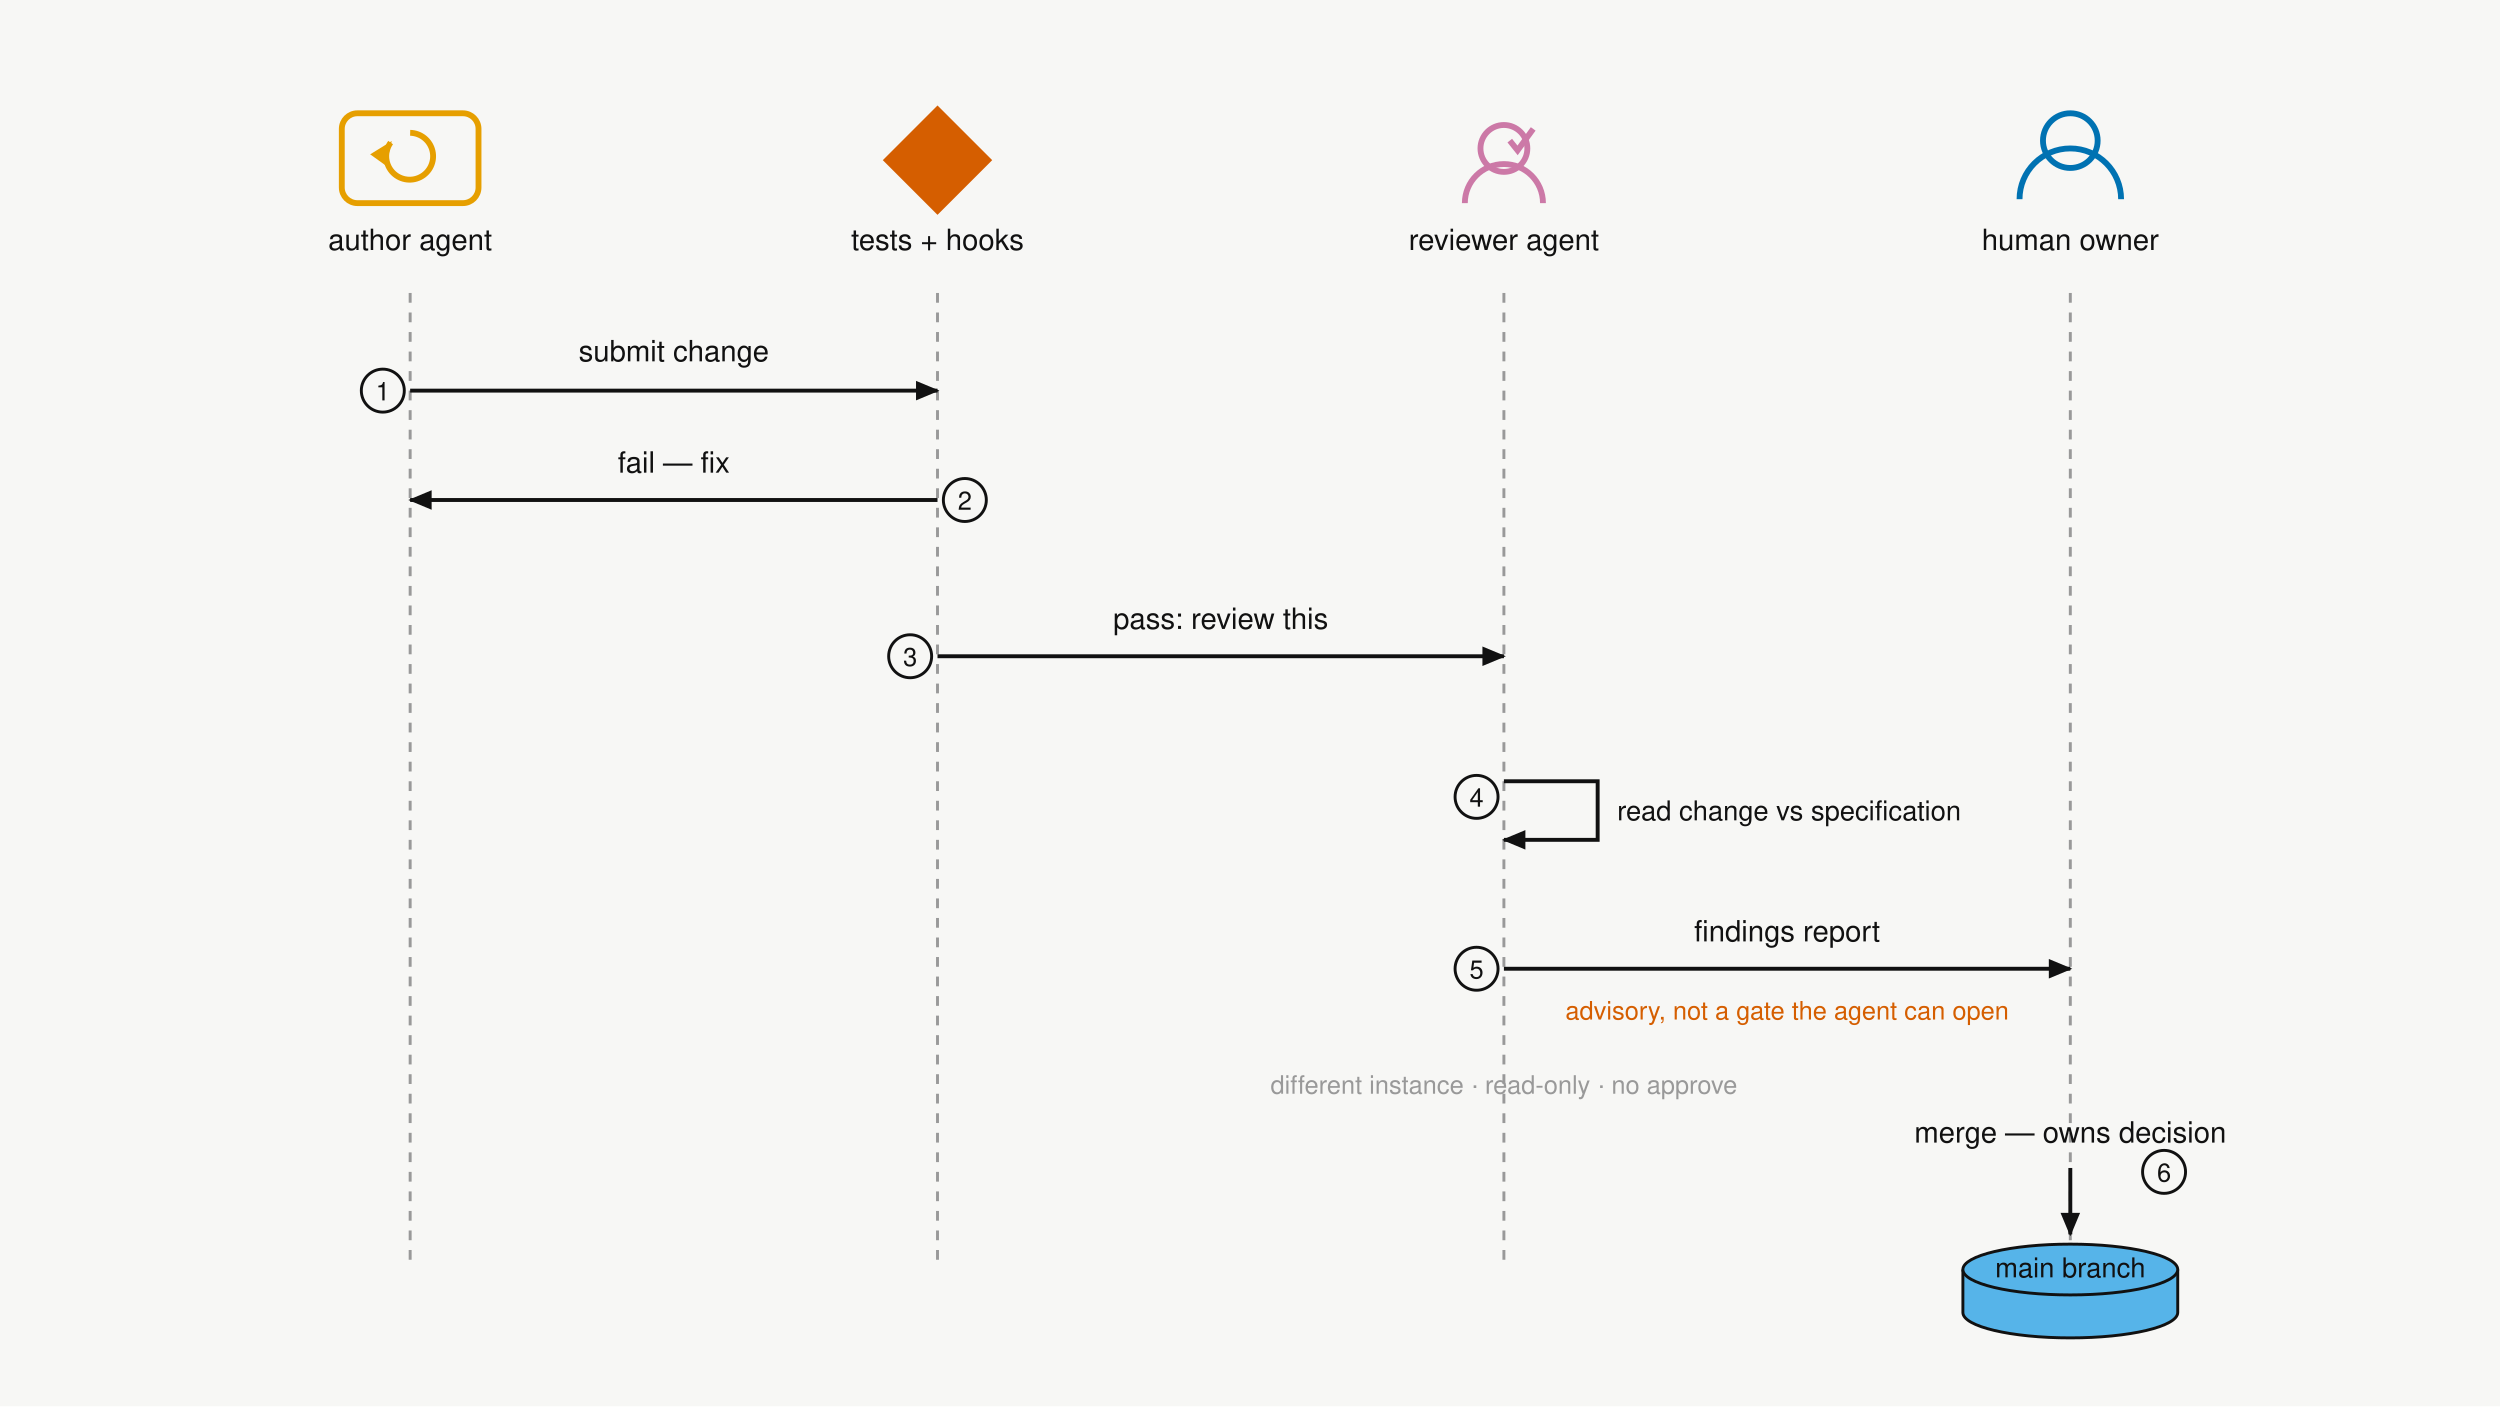
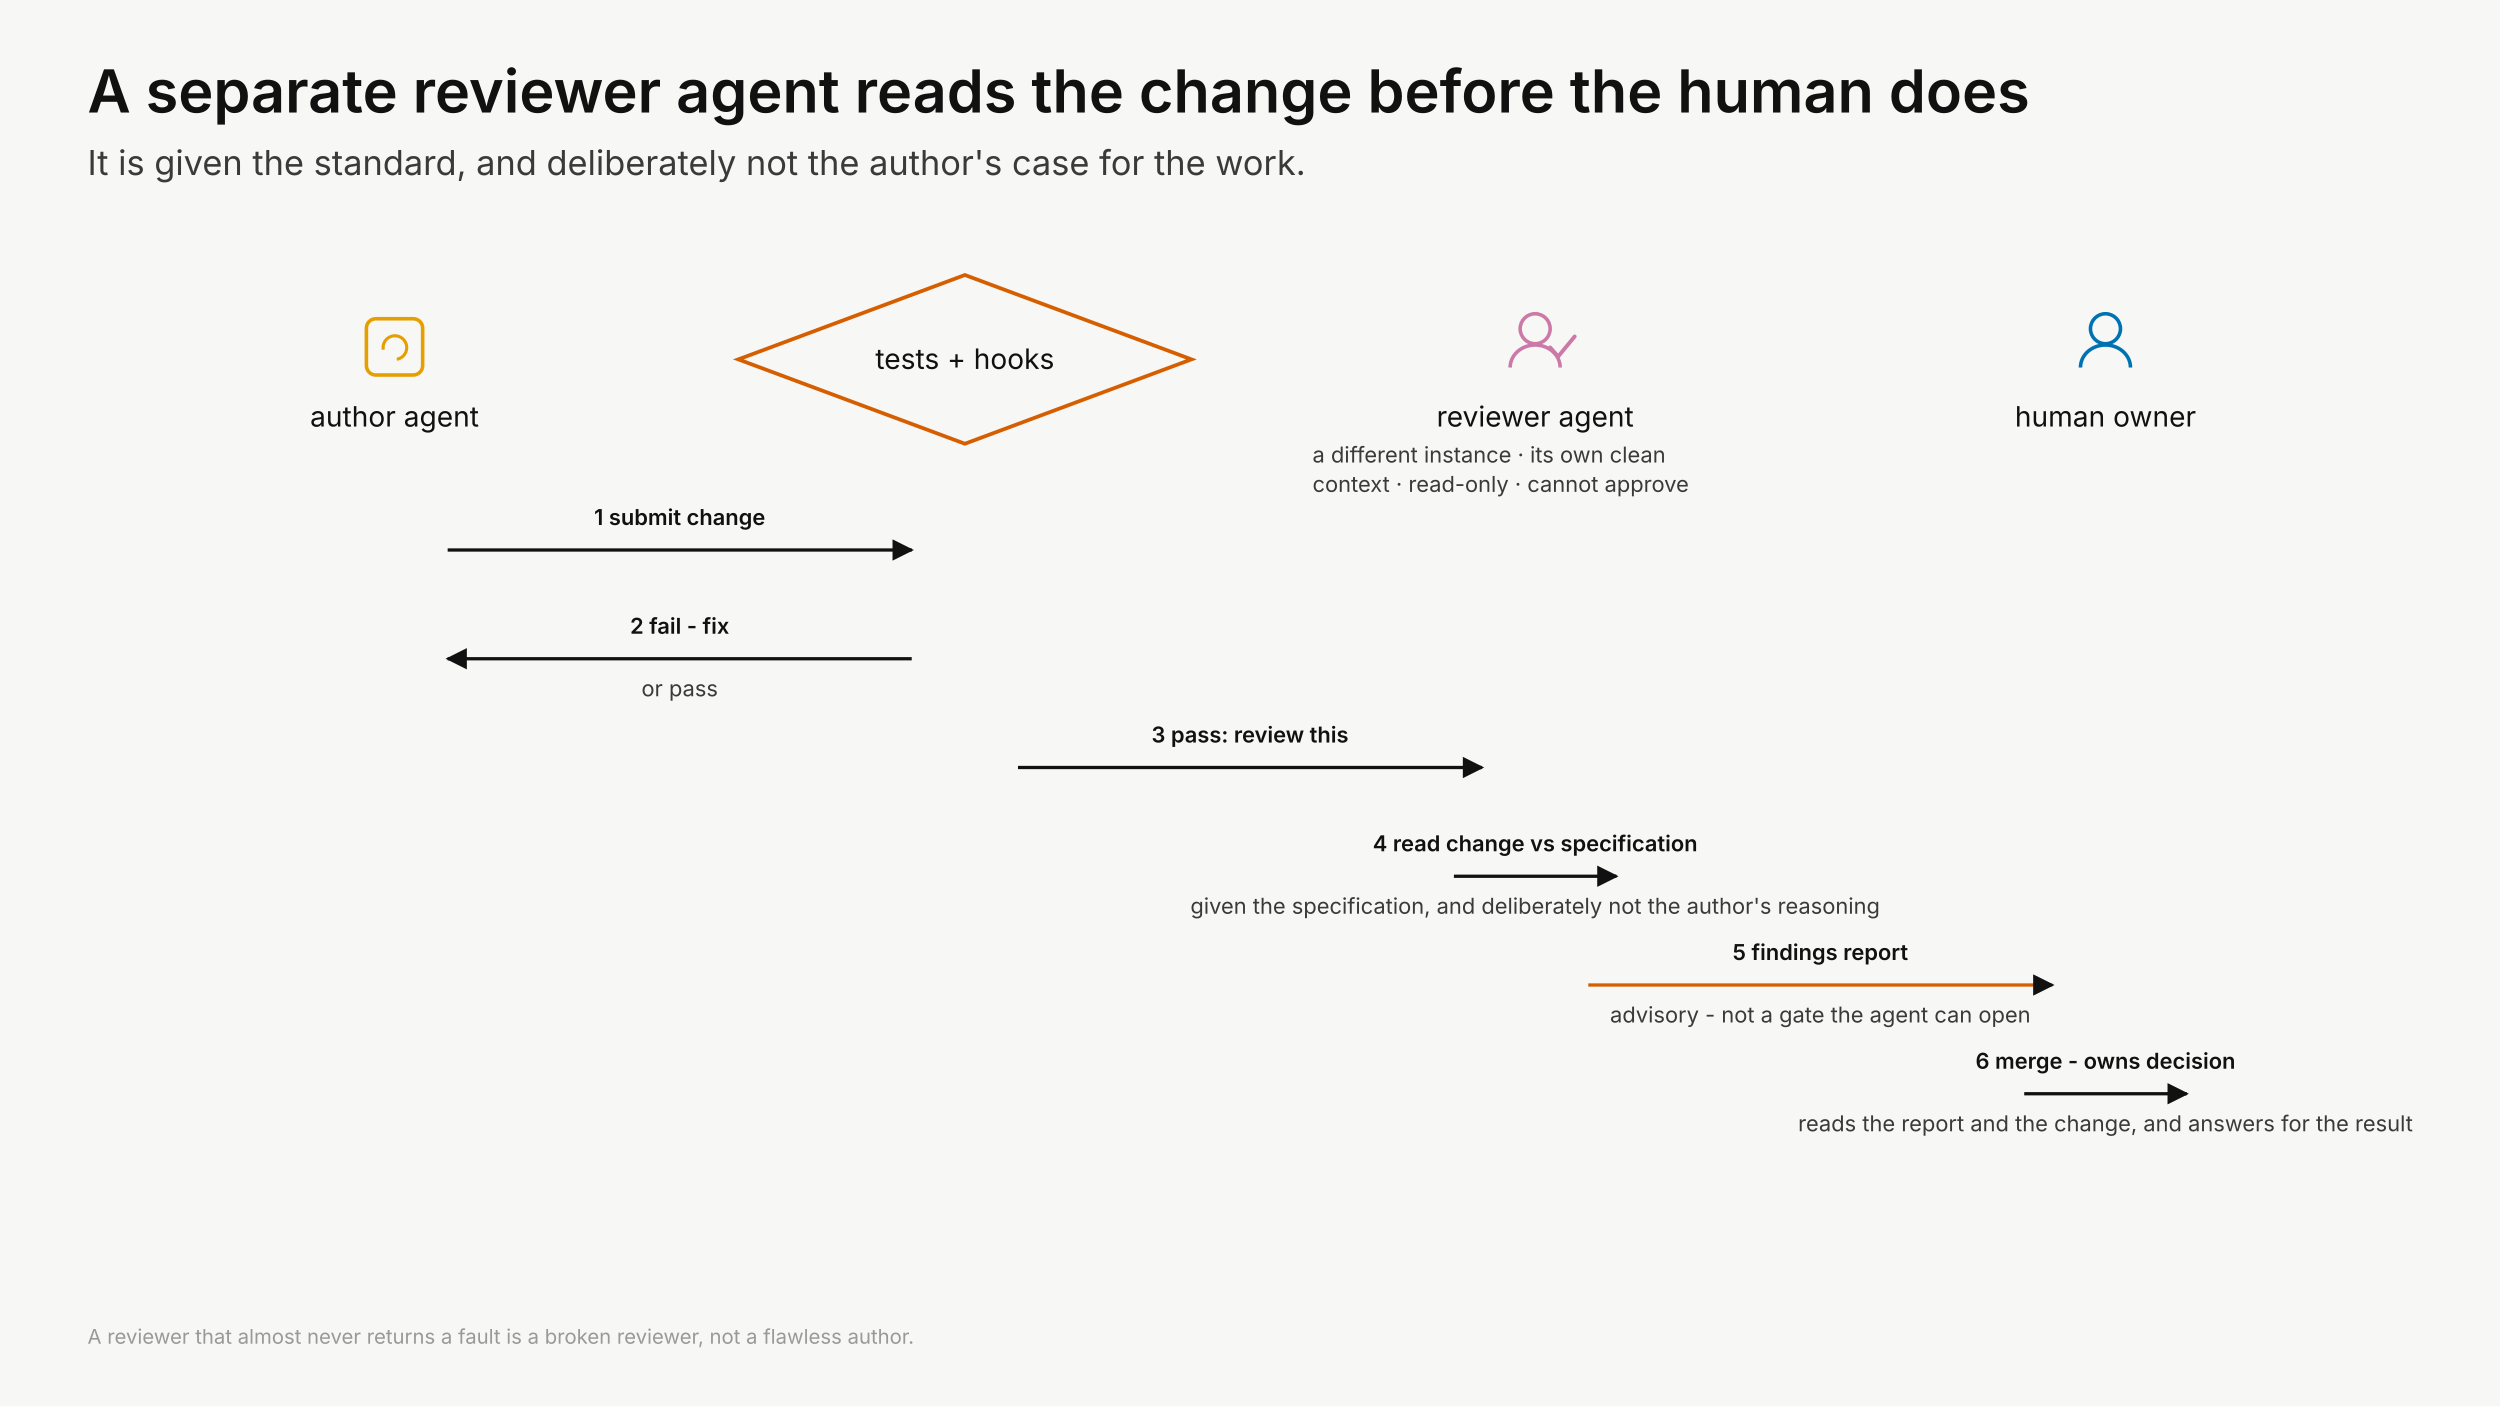
- <svg xmlns="http://www.w3.org/2000/svg" width="1280" height="720" viewBox="0 0 1280 720" font-family="Helvetica, Arial, sans-serif">
+ <svg xmlns="http://www.w3.org/2000/svg" width="1600" height="900" viewBox="0 0 1600 900" role="img">
  <defs>
-     <marker id="ah" markerWidth="12" markerHeight="10" refX="11" refY="5" orient="auto" markerUnits="userSpaceOnUse">
-       <path d="M0,0 L12,5 L0,10 Z" fill="#111111" />
-     </marker>
-     <marker id="ahO" markerWidth="12" markerHeight="10" refX="11" refY="5" orient="auto" markerUnits="userSpaceOnUse">
-       <path d="M0,0 L12,5 L0,10 Z" fill="#E69F00" />
+     <marker id="ah73" viewBox="0 0 10 10" refX="9" refY="5" markerWidth="6.5" markerHeight="6.5" orient="auto-start-reverse">
+       <path d="M0,0 L10,5 L0,10 z" fill="#111111" />
    </marker>
  </defs>
-   <rect width="1280" height="720" fill="#F7F7F5" />
-   <rect x="175" y="58" width="70" height="46" rx="8" fill="none" stroke="#E69F00" stroke-width="3" />
-   <path d="M210,68 A12,12 0 1 1 200,73" fill="none" stroke="#E69F00" stroke-width="3" marker-end="url(#ahO)" />
-   <text x="210" y="128" font-size="15" fill="#111111" text-anchor="middle">author agent</text>
-   <polygon points="480,54 508,82 480,110 452,82" fill="#D55E00" />
-   <text x="480" y="128" font-size="15" fill="#111111" text-anchor="middle">tests + hooks</text>
-   <circle cx="770" cy="76" r="12" fill="none" stroke="#CC79A7" stroke-width="3" />
-   <path d="M750,104 a20,20 0 0 1 40,0" fill="none" stroke="#CC79A7" stroke-width="3" />
-   <path d="M773,72 l4,5 l8,-11" fill="none" stroke="#CC79A7" stroke-width="3" />
-   <text x="770" y="128" font-size="15" fill="#111111" text-anchor="middle">reviewer agent</text>
-   <circle cx="1060" cy="72" r="14" fill="none" stroke="#0072B2" stroke-width="3" />
-   <path d="M1034,102 a26,26 0 0 1 52,0" fill="none" stroke="#0072B2" stroke-width="3" />
-   <text x="1060" y="128" font-size="15" fill="#111111" text-anchor="middle">human owner</text>
-   <line x1="210" y1="150" x2="210" y2="650" stroke="#999999" stroke-width="1.5" stroke-dasharray="5 5" />
-   <line x1="480" y1="150" x2="480" y2="650" stroke="#999999" stroke-width="1.5" stroke-dasharray="5 5" />
-   <line x1="770" y1="150" x2="770" y2="650" stroke="#999999" stroke-width="1.5" stroke-dasharray="5 5" />
-   <line x1="1060" y1="150" x2="1060" y2="650" stroke="#999999" stroke-width="1.5" stroke-dasharray="5 5" />
-   <text x="345" y="185" font-size="15" fill="#111111" text-anchor="middle">submit change</text>
-   <line x1="210" y1="200" x2="480" y2="200" stroke="#111111" stroke-width="2" marker-end="url(#ah)" />
-   <circle cx="196" cy="200" r="11" fill="#F7F7F5" stroke="#111111" stroke-width="1.5" />
-   <text x="196" y="205" font-size="13" fill="#111111" text-anchor="middle">1</text>
-   <text x="345" y="242" font-size="15" fill="#111111" text-anchor="middle">fail — fix</text>
-   <line x1="480" y1="256" x2="210" y2="256" stroke="#111111" stroke-width="2" marker-end="url(#ah)" />
-   <circle cx="494" cy="256" r="11" fill="#F7F7F5" stroke="#111111" stroke-width="1.5" />
-   <text x="494" y="261" font-size="13" fill="#111111" text-anchor="middle">2</text>
-   <text x="625" y="322" font-size="15" fill="#111111" text-anchor="middle">pass: review this</text>
-   <line x1="480" y1="336" x2="770" y2="336" stroke="#111111" stroke-width="2" marker-end="url(#ah)" />
-   <circle cx="466" cy="336" r="11" fill="#F7F7F5" stroke="#111111" stroke-width="1.5" />
-   <text x="466" y="341" font-size="13" fill="#111111" text-anchor="middle">3</text>
-   <path d="M770,400 h48 v30 h-48" fill="none" stroke="#111111" stroke-width="2" marker-end="url(#ah)" />
-   <text x="828" y="420" font-size="14" fill="#111111" text-anchor="start">read change vs specification</text>
-   <circle cx="756" cy="408" r="11" fill="#F7F7F5" stroke="#111111" stroke-width="1.5" />
-   <text x="756" y="413" font-size="13" fill="#111111" text-anchor="middle">4</text>
-   <text x="915" y="482" font-size="15" fill="#111111" text-anchor="middle">findings report</text>
-   <line x1="770" y1="496" x2="1060" y2="496" stroke="#111111" stroke-width="2" marker-end="url(#ah)" />
-   <circle cx="756" cy="496" r="11" fill="#F7F7F5" stroke="#111111" stroke-width="1.5" />
-   <text x="756" y="501" font-size="13" fill="#111111" text-anchor="middle">5</text>
-   <text x="915" y="522" font-size="13" fill="#D55E00" text-anchor="middle">advisory, not a gate the agent can open</text>
-   <text x="770" y="560" font-size="13" fill="#999999" text-anchor="middle">different instance · read-only · no approve</text>
-   <text x="1060" y="585" font-size="15" fill="#111111" text-anchor="middle">merge — owns decision</text>
-   <line x1="1060" y1="598" x2="1060" y2="632" stroke="#111111" stroke-width="2" marker-end="url(#ah)" />
-   <circle cx="1108" cy="600" r="11" fill="#F7F7F5" stroke="#111111" stroke-width="1.5" />
-   <text x="1108" y="605" font-size="13" fill="#111111" text-anchor="middle">6</text>
-   <path d="M1005,650 v22 a55,13 0 0 0 110,0 v-22" fill="#56B4E9" stroke="#111111" stroke-width="1.5" />
-   <ellipse cx="1060" cy="650" rx="55" ry="13" fill="#56B4E9" stroke="#111111" stroke-width="1.5" />
-   <text x="1060" y="654" font-size="14" fill="#111111" text-anchor="middle">main branch</text>
+   <rect width="1600" height="900" fill="#F7F7F5" />
+   <text x="56.0" y="72.0" font-family="Inter, 'Helvetica Neue', Helvetica, Arial, sans-serif" font-size="38" fill="#111111" font-weight="600" text-anchor="start">A separate reviewer agent reads the change before the human does</text>
+   <text x="56.0" y="112.0" font-family="Inter, 'Helvetica Neue', Helvetica, Arial, sans-serif" font-size="22" fill="#3A3A3A" font-weight="400" text-anchor="start">It is given the standard, and deliberately not the author's case for the work.</text>
+   <rect x="234.5" y="204.0" width="36.0" height="36.0" rx="6" fill="none" stroke="#E69F00" stroke-width="2.3" />
+   <path d="M245.3,223.8 a7.56,7.56 0 1 1 8.64,6.12" fill="none" stroke="#E69F00" stroke-width="2" />
+   <text x="252.5" y="273.0" font-family="Inter, 'Helvetica Neue', Helvetica, Arial, sans-serif" font-size="18" fill="#111111" font-weight="400" text-anchor="middle">author agent</text>
+   <polygon points="617.5,176.0 762.5,230 617.5,284.0 472.5,230" fill="none" stroke="#D55E00" stroke-width="2.4" />
+   <text x="617.5" y="236.1" font-family="Inter, 'Helvetica Neue', Helvetica, Arial, sans-serif" font-size="18" fill="#111111" font-weight="400" text-anchor="middle">tests + hooks</text>
+   <circle cx="982.5" cy="210.4" r="9.6" fill="none" stroke="#CC79A7" stroke-width="2.3" />
+   <path d="M966.5,235.2 a16,14.4 0 0 1 32,0" fill="none" stroke="#CC79A7" stroke-width="2.3" />
+   <path d="M992.1,222.4 l5.12,5.76 l10.56,-12.8" fill="none" stroke="#CC79A7" stroke-width="2.5" stroke-linecap="round" />
+   <text x="982.5" y="273.0" font-family="Inter, 'Helvetica Neue', Helvetica, Arial, sans-serif" font-size="18" fill="#111111" font-weight="400" text-anchor="middle">reviewer agent</text>
+   <text x="840.0" y="296.0" font-family="Inter, 'Helvetica Neue', Helvetica, Arial, sans-serif" font-size="14" fill="#3A3A3A" font-weight="400" text-anchor="start">a different instance · its own clean</text>
+   <text x="840.0" y="314.8" font-family="Inter, 'Helvetica Neue', Helvetica, Arial, sans-serif" font-size="14" fill="#3A3A3A" font-weight="400" text-anchor="start">context · read-only · cannot approve</text>
+   <circle cx="1347.5" cy="210.4" r="9.6" fill="none" stroke="#0072B2" stroke-width="2.3" />
+   <path d="M1331.5,235.2 a16,14.4 0 0 1 32,0" fill="none" stroke="#0072B2" stroke-width="2.3" />
+   <text x="1347.5" y="273.0" font-family="Inter, 'Helvetica Neue', Helvetica, Arial, sans-serif" font-size="18" fill="#111111" font-weight="400" text-anchor="middle">human owner</text>
+   <line x1="286.5" y1="352.0" x2="583.5" y2="352.0" stroke="#111111" stroke-width="2.1" marker-end="url(#ah73)" />
+   <text x="435.0" y="336.0" font-family="Inter, 'Helvetica Neue', Helvetica, Arial, sans-serif" font-size="14" fill="#111111" font-weight="600" text-anchor="middle">1 submit change</text>
+   <line x1="583.5" y1="421.6" x2="286.5" y2="421.6" stroke="#111111" stroke-width="2.1" marker-end="url(#ah73)" />
+   <text x="435.0" y="405.6" font-family="Inter, 'Helvetica Neue', Helvetica, Arial, sans-serif" font-size="14" fill="#111111" font-weight="600" text-anchor="middle">2 fail - fix</text>
+   <text x="435.0" y="445.6" font-family="Inter, 'Helvetica Neue', Helvetica, Arial, sans-serif" font-size="14" fill="#3A3A3A" font-weight="400" text-anchor="middle">or pass</text>
+   <line x1="651.5" y1="491.2" x2="948.5" y2="491.2" stroke="#111111" stroke-width="2.1" marker-end="url(#ah73)" />
+   <text x="800.0" y="475.2" font-family="Inter, 'Helvetica Neue', Helvetica, Arial, sans-serif" font-size="14" fill="#111111" font-weight="600" text-anchor="middle">3 pass: review this</text>
+   <line x1="930.5" y1="560.8" x2="1034.5" y2="560.8" stroke="#111111" stroke-width="2.1" marker-end="url(#ah73)" />
+   <text x="982.5" y="544.8" font-family="Inter, 'Helvetica Neue', Helvetica, Arial, sans-serif" font-size="14" fill="#111111" font-weight="600" text-anchor="middle">4 read change vs specification</text>
+   <text x="982.5" y="584.8" font-family="Inter, 'Helvetica Neue', Helvetica, Arial, sans-serif" font-size="14" fill="#3A3A3A" font-weight="400" text-anchor="middle">given the specification, and deliberately not the author's reasoning</text>
+   <line x1="1016.5" y1="630.4" x2="1313.5" y2="630.4" stroke="#D55E00" stroke-width="2.1" marker-end="url(#ah73)" />
+   <text x="1165.0" y="614.4" font-family="Inter, 'Helvetica Neue', Helvetica, Arial, sans-serif" font-size="14" fill="#111111" font-weight="600" text-anchor="middle">5 findings report</text>
+   <text x="1165.0" y="654.4" font-family="Inter, 'Helvetica Neue', Helvetica, Arial, sans-serif" font-size="14" fill="#3A3A3A" font-weight="400" text-anchor="middle">advisory - not a gate the agent can open</text>
+   <line x1="1295.5" y1="700.0" x2="1399.5" y2="700.0" stroke="#111111" stroke-width="2.1" marker-end="url(#ah73)" />
+   <text x="1347.5" y="684.0" font-family="Inter, 'Helvetica Neue', Helvetica, Arial, sans-serif" font-size="14" fill="#111111" font-weight="600" text-anchor="middle">6 merge - owns decision</text>
+   <text x="1347.5" y="724.0" font-family="Inter, 'Helvetica Neue', Helvetica, Arial, sans-serif" font-size="14" fill="#3A3A3A" font-weight="400" text-anchor="middle">reads the report and the change, and answers for the result</text>
+   <text x="56.0" y="860.0" font-family="Inter, 'Helvetica Neue', Helvetica, Arial, sans-serif" font-size="13" fill="#999999" font-weight="400" text-anchor="start">A reviewer that almost never returns a fault is a broken reviewer, not a flawless author.</text>
</svg>
